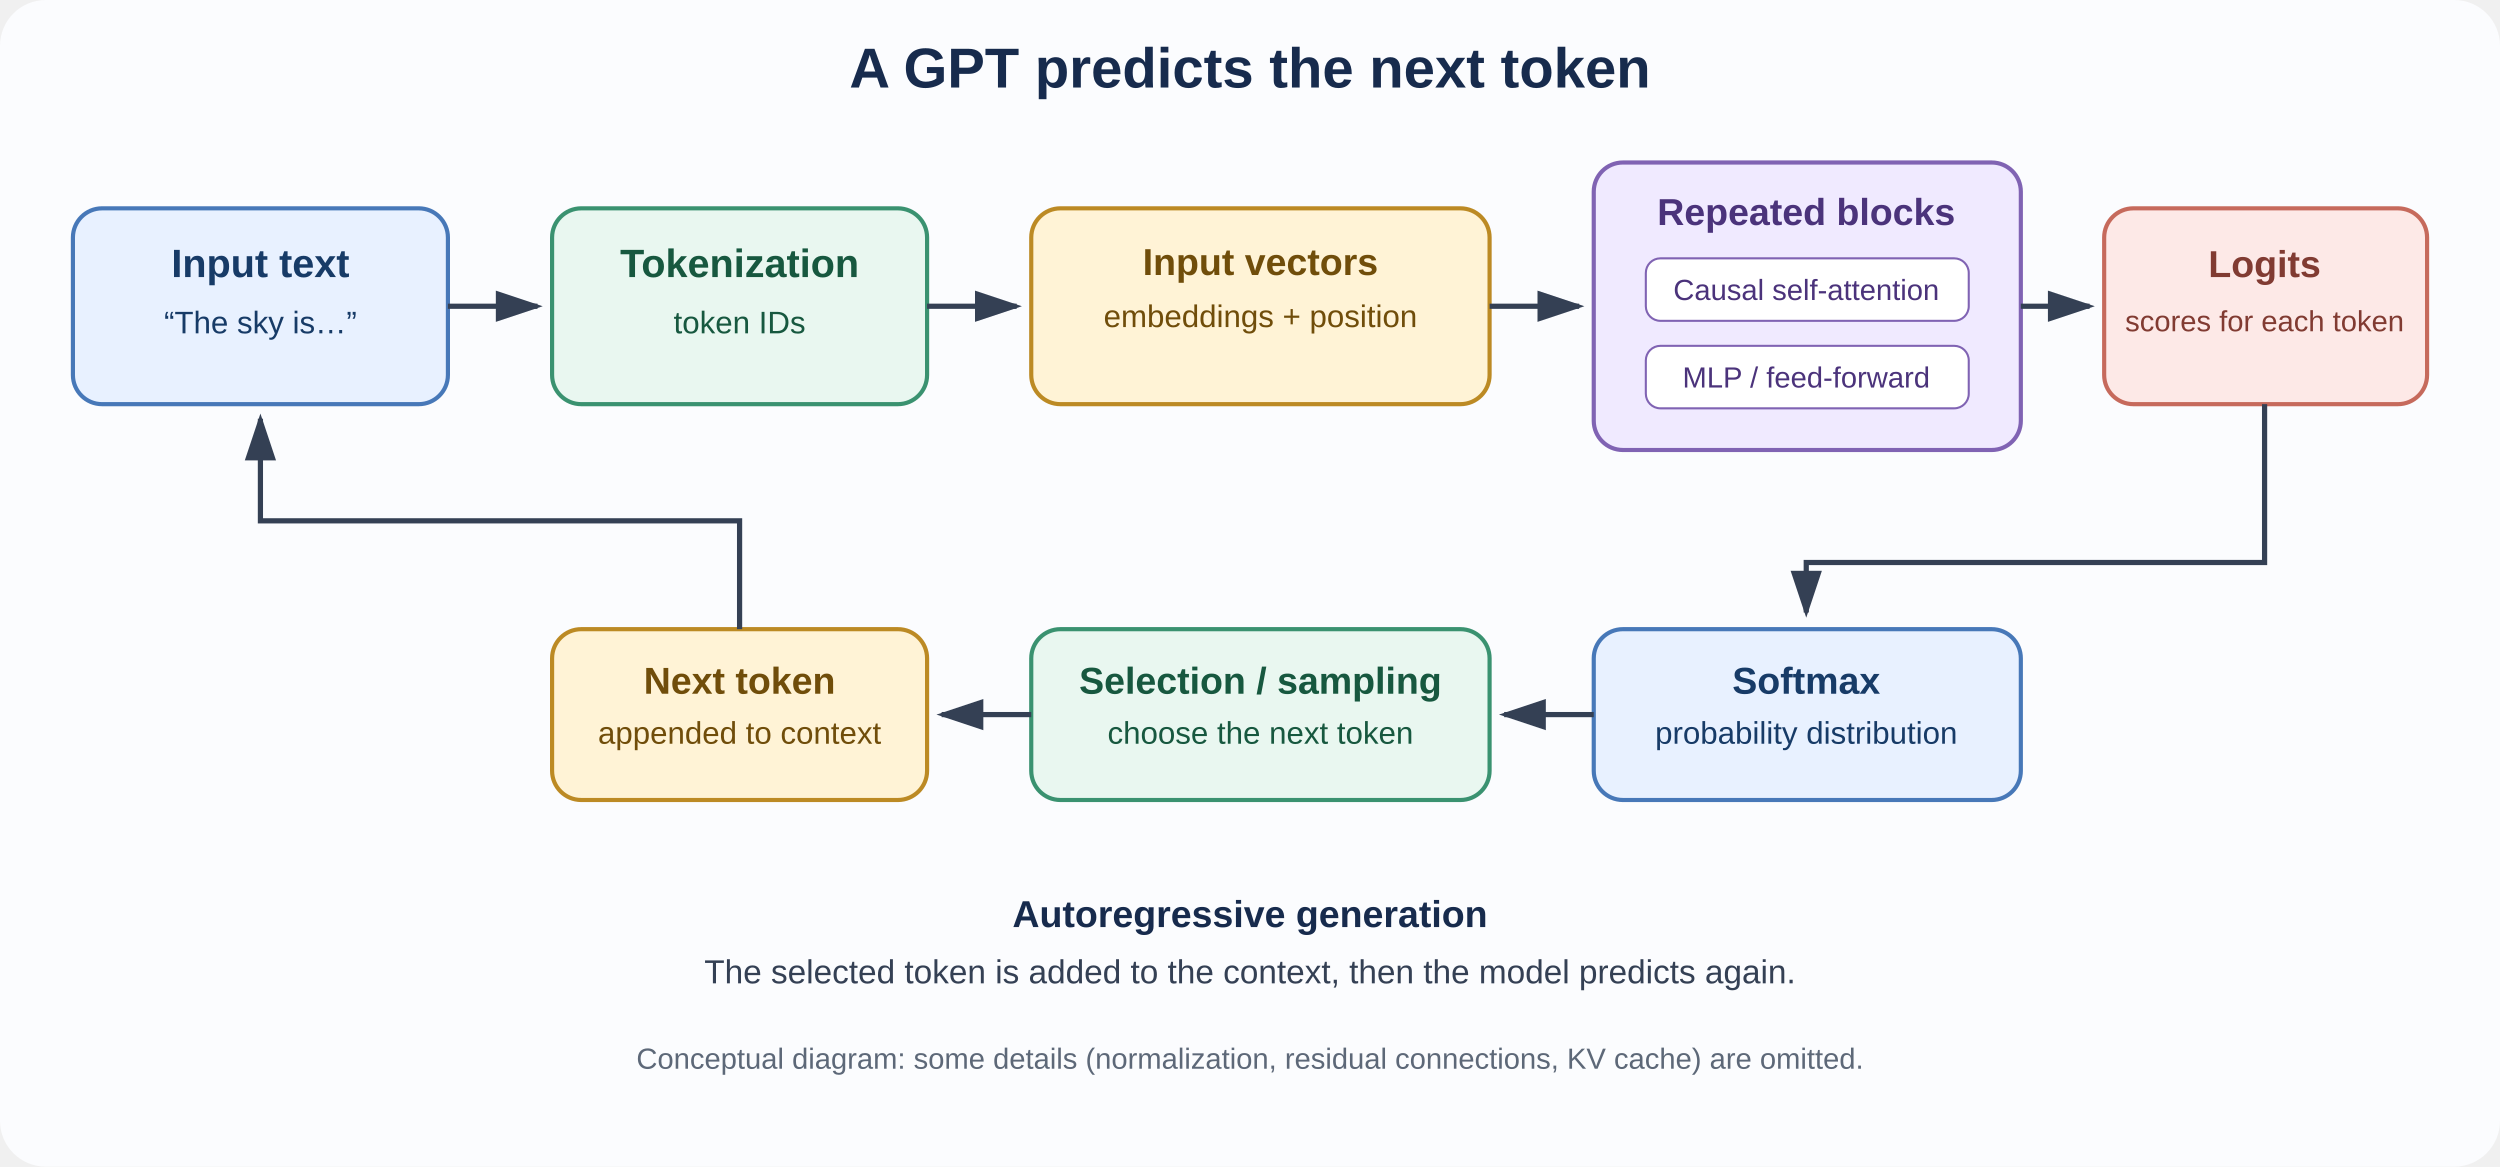
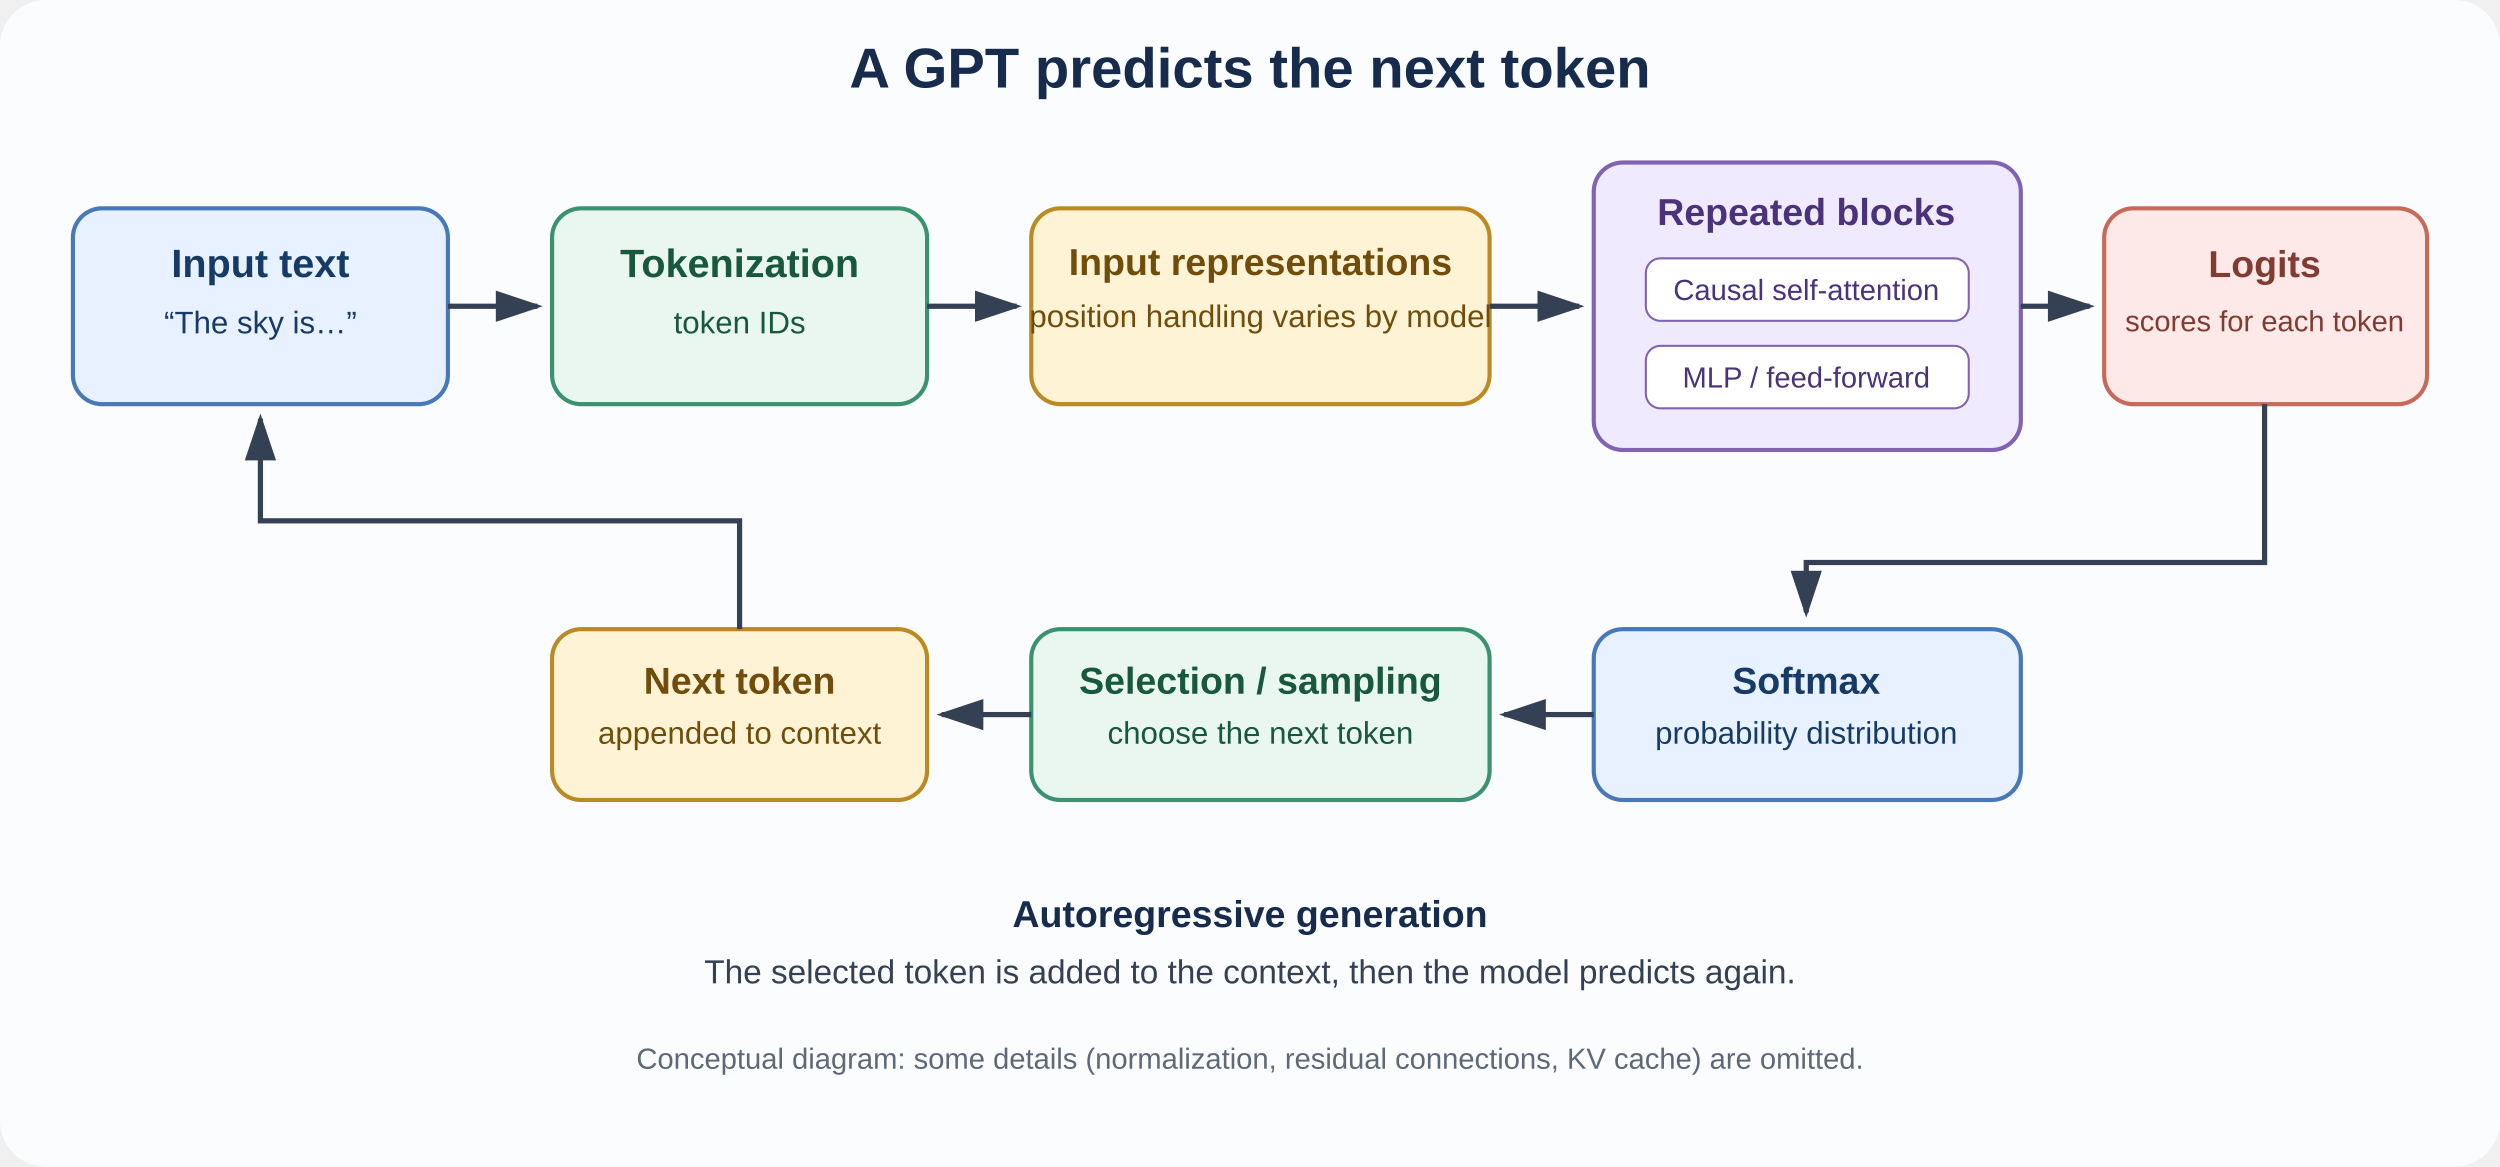
<svg xmlns="http://www.w3.org/2000/svg" width="1200" height="560" viewBox="0 0 1200 560" role="img" aria-labelledby="title desc">
  <defs>
    <marker id="arrow" markerWidth="10" markerHeight="10" refX="8" refY="3" orient="auto">
      <path d="M0,0 L0,6 L9,3 z" fill="#344054" />
    </marker>
  </defs>
  <rect width="1200" height="560" rx="22" fill="#fbfcfe" />
  <text x="600" y="42" text-anchor="middle" font-family="Arial,sans-serif" font-size="27" font-weight="700" fill="#172b4d">A GPT predicts the next token</text>
  <g font-family="Arial,sans-serif" text-anchor="middle">
    <rect x="35" y="100" width="180" height="94" rx="14" fill="#e8f1ff" stroke="#4778b8" stroke-width="2" />
    <text x="125" y="133" font-size="19" font-weight="700" fill="#173b67">Input text</text>
    <text x="125" y="160" font-size="15" fill="#173b67">“The sky is…”</text>
    <rect x="265" y="100" width="180" height="94" rx="14" fill="#e9f7f0" stroke="#3a9270" stroke-width="2" />
    <text x="355" y="133" font-size="19" font-weight="700" fill="#17583f">Tokenization</text>
    <text x="355" y="160" font-size="15" fill="#17583f">token IDs</text>
    <rect x="495" y="100" width="220" height="94" rx="14" fill="#fff3d6" stroke="#bc8a24" stroke-width="2" />
-     <text x="605" y="132" font-size="18" font-weight="700" fill="#704d0a">Input vectors</text>
-     <text x="605" y="157" font-size="15" fill="#704d0a">embeddings + position</text>
+     <text x="605" y="132" font-size="18" font-weight="700" fill="#704d0a">Input representations</text>
+     <text x="605" y="157" font-size="15" fill="#704d0a">position handling varies by model</text>
    <rect x="765" y="78" width="205" height="138" rx="14" fill="#f0eaff" stroke="#8063b3" stroke-width="2" />
    <text x="867" y="108" font-size="18" font-weight="700" fill="#4b337b">Repeated blocks</text>
    <rect x="790" y="124" width="155" height="30" rx="7" fill="#fff" stroke="#8063b3" />
    <text x="867" y="144" font-size="14" fill="#4b337b">Causal self-attention</text>
    <rect x="790" y="166" width="155" height="30" rx="7" fill="#fff" stroke="#8063b3" />
    <text x="867" y="186" font-size="14" fill="#4b337b">MLP / feed-forward</text>
    <rect x="1010" y="100" width="155" height="94" rx="14" fill="#fde9e7" stroke="#c66a5c" stroke-width="2" />
    <text x="1087" y="133" font-size="18" font-weight="700" fill="#813b32">Logits</text>
    <text x="1087" y="159" font-size="14" fill="#813b32">scores for each token</text>
    <g stroke="#344054" stroke-width="2.5" fill="none" marker-end="url(#arrow)">
      <path d="M215 147 H258" />
      <path d="M445 147 H488" />
      <path d="M715 147 H758" />
      <path d="M970 147 H1003" />
    </g>
    <rect x="765" y="302" width="205" height="82" rx="14" fill="#e8f1ff" stroke="#4778b8" stroke-width="2" />
    <text x="867" y="333" font-size="18" font-weight="700" fill="#173b67">Softmax</text>
    <text x="867" y="357" font-size="15" fill="#173b67">probability distribution</text>
    <rect x="495" y="302" width="220" height="82" rx="14" fill="#e9f7f0" stroke="#3a9270" stroke-width="2" />
    <text x="605" y="333" font-size="18" font-weight="700" fill="#17583f">Selection / sampling</text>
    <text x="605" y="357" font-size="15" fill="#17583f">choose the next token</text>
    <path d="M1087 194 V270 H867 V294" stroke="#344054" stroke-width="2.5" fill="none" marker-end="url(#arrow)" />
    <path d="M765 343 H722" stroke="#344054" stroke-width="2.5" fill="none" marker-end="url(#arrow)" />
    <rect x="265" y="302" width="180" height="82" rx="14" fill="#fff3d6" stroke="#bc8a24" stroke-width="2" />
    <text x="355" y="333" font-size="18" font-weight="700" fill="#704d0a">Next token</text>
    <text x="355" y="357" font-size="15" fill="#704d0a">appended to context</text>
    <path d="M495 343 H452" stroke="#344054" stroke-width="2.5" fill="none" marker-end="url(#arrow)" />
    <path d="M355 302 V250 H125 V201" stroke="#344054" stroke-width="2.5" fill="none" marker-end="url(#arrow)" />
    <text x="600" y="445" font-size="18" font-weight="700" fill="#172b4d">Autoregressive generation</text>
    <text x="600" y="472" font-size="16" fill="#344054">The selected token is added to the context, then the model predicts again.</text>
    <text x="600" y="513" font-size="14" fill="#5d6878">Conceptual diagram: some details (normalization, residual connections, KV cache) are omitted.</text>
  </g>
</svg>
